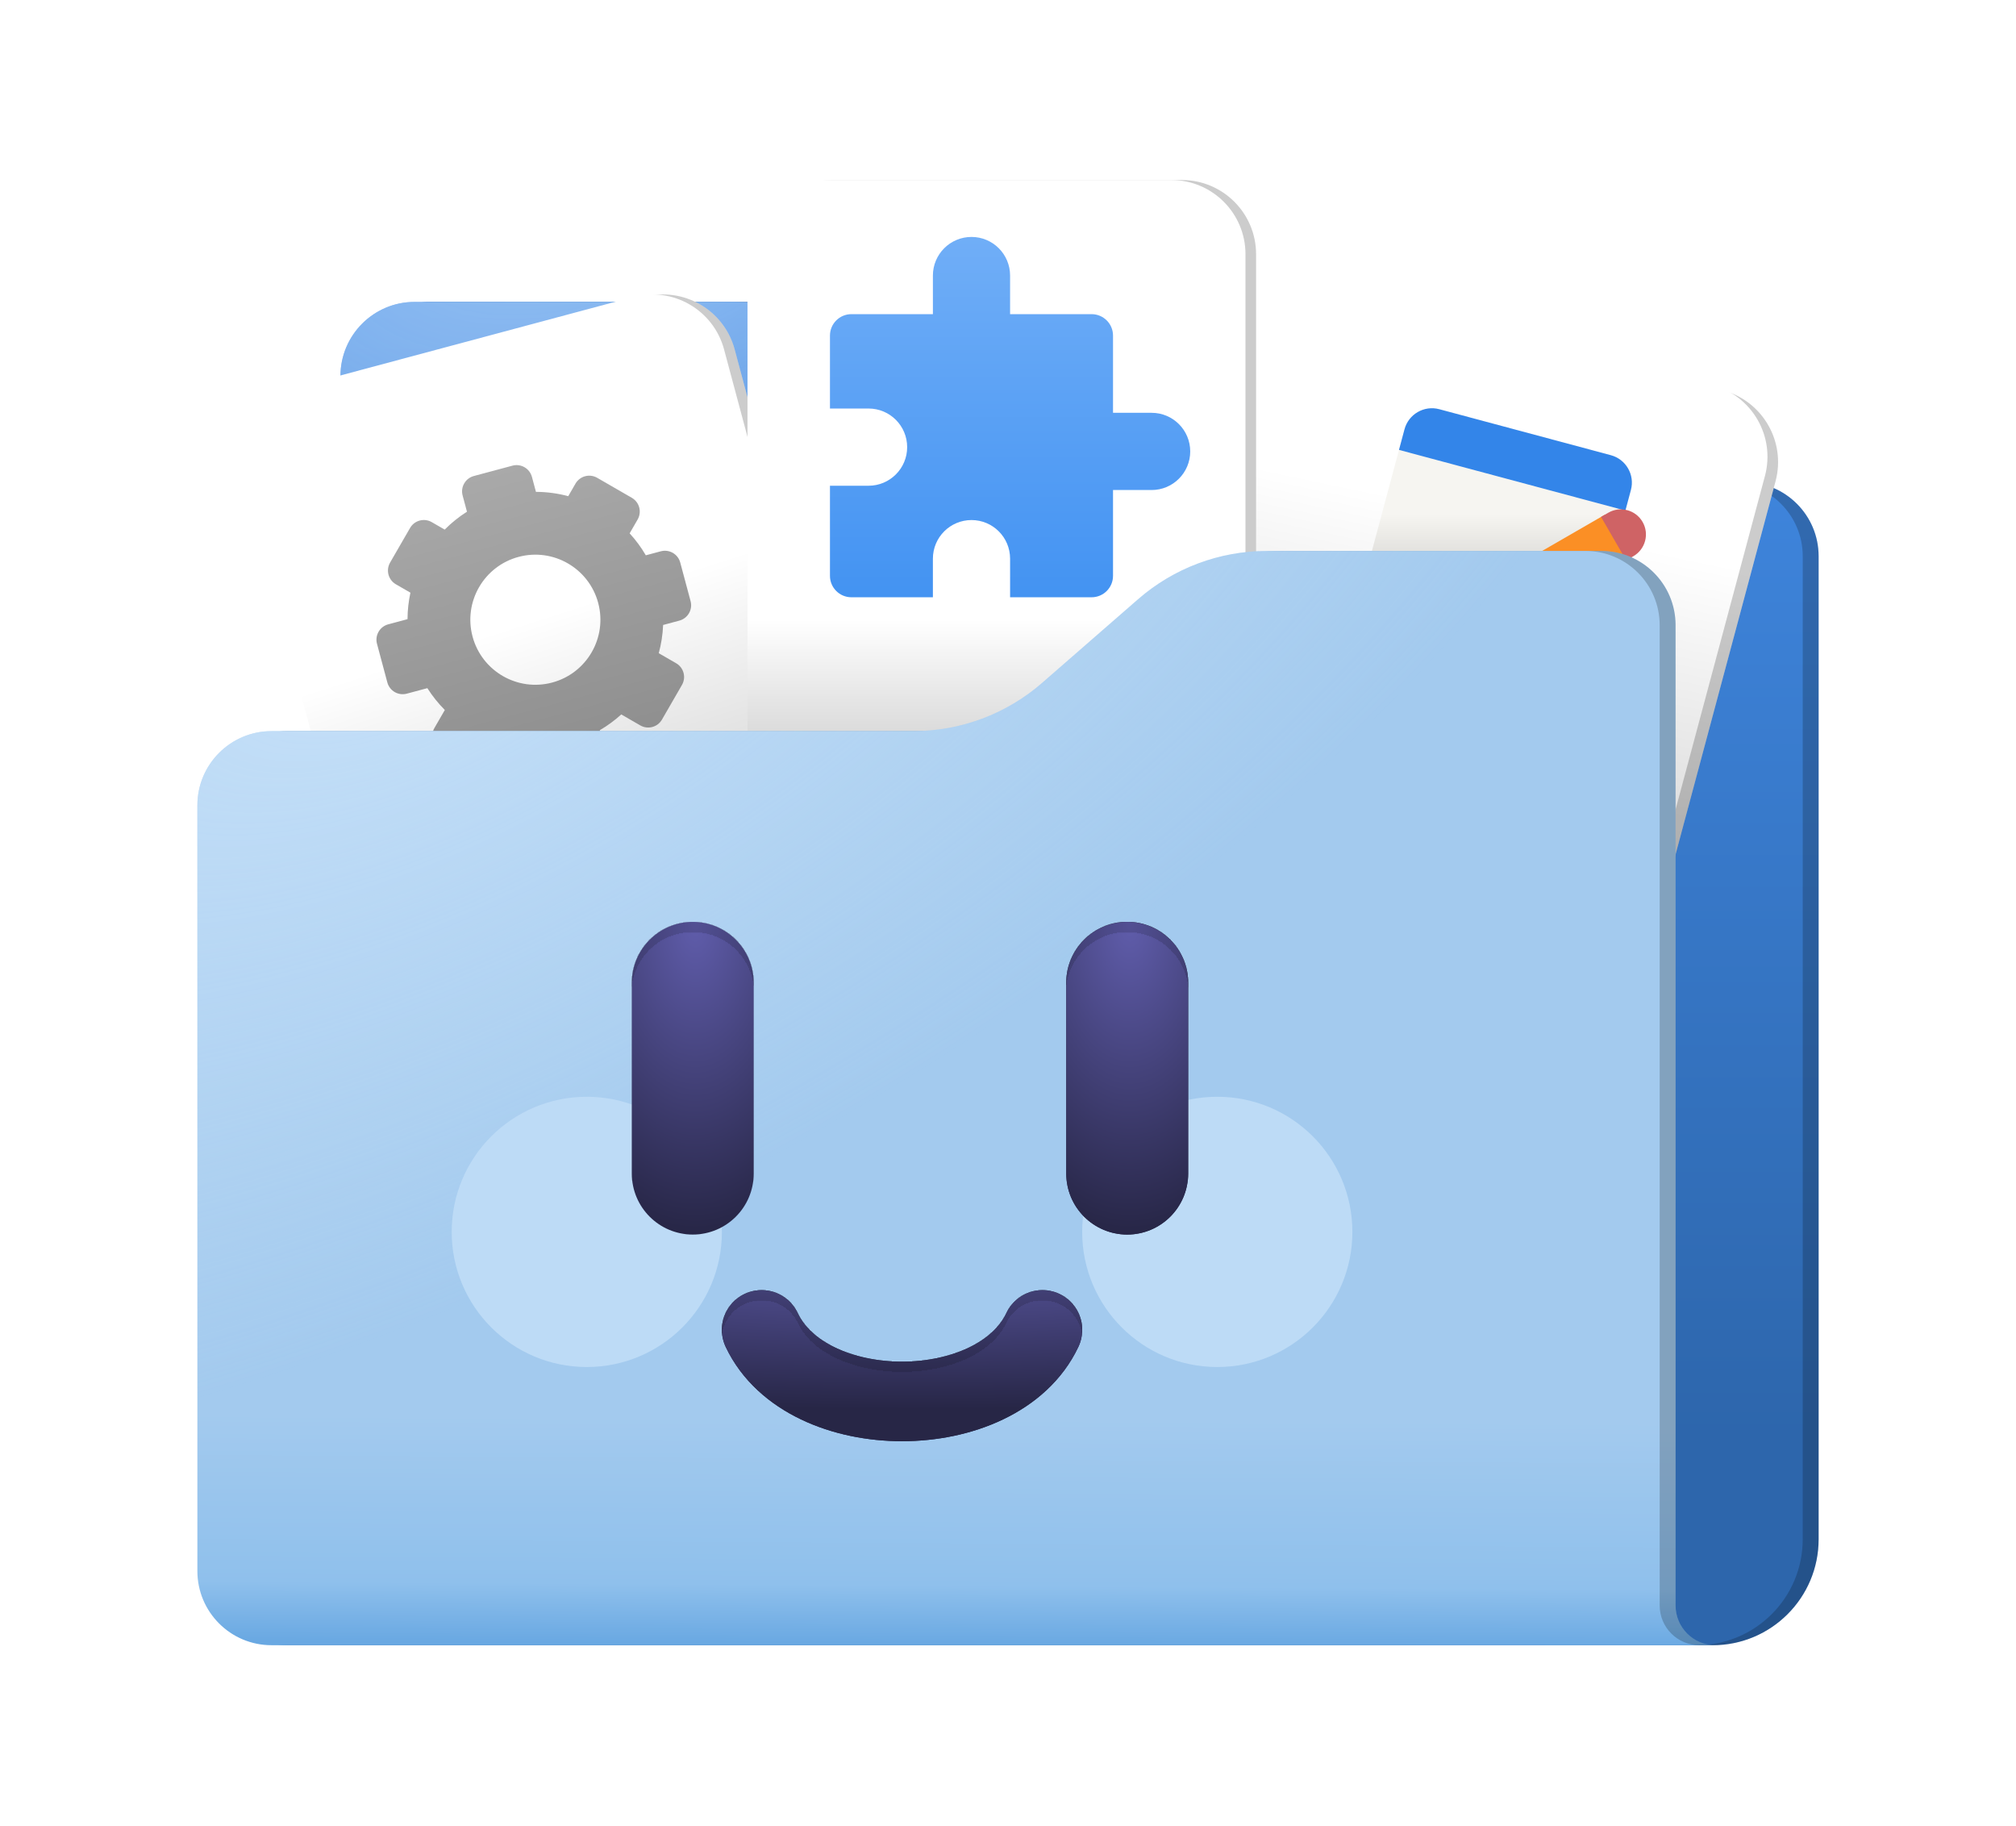
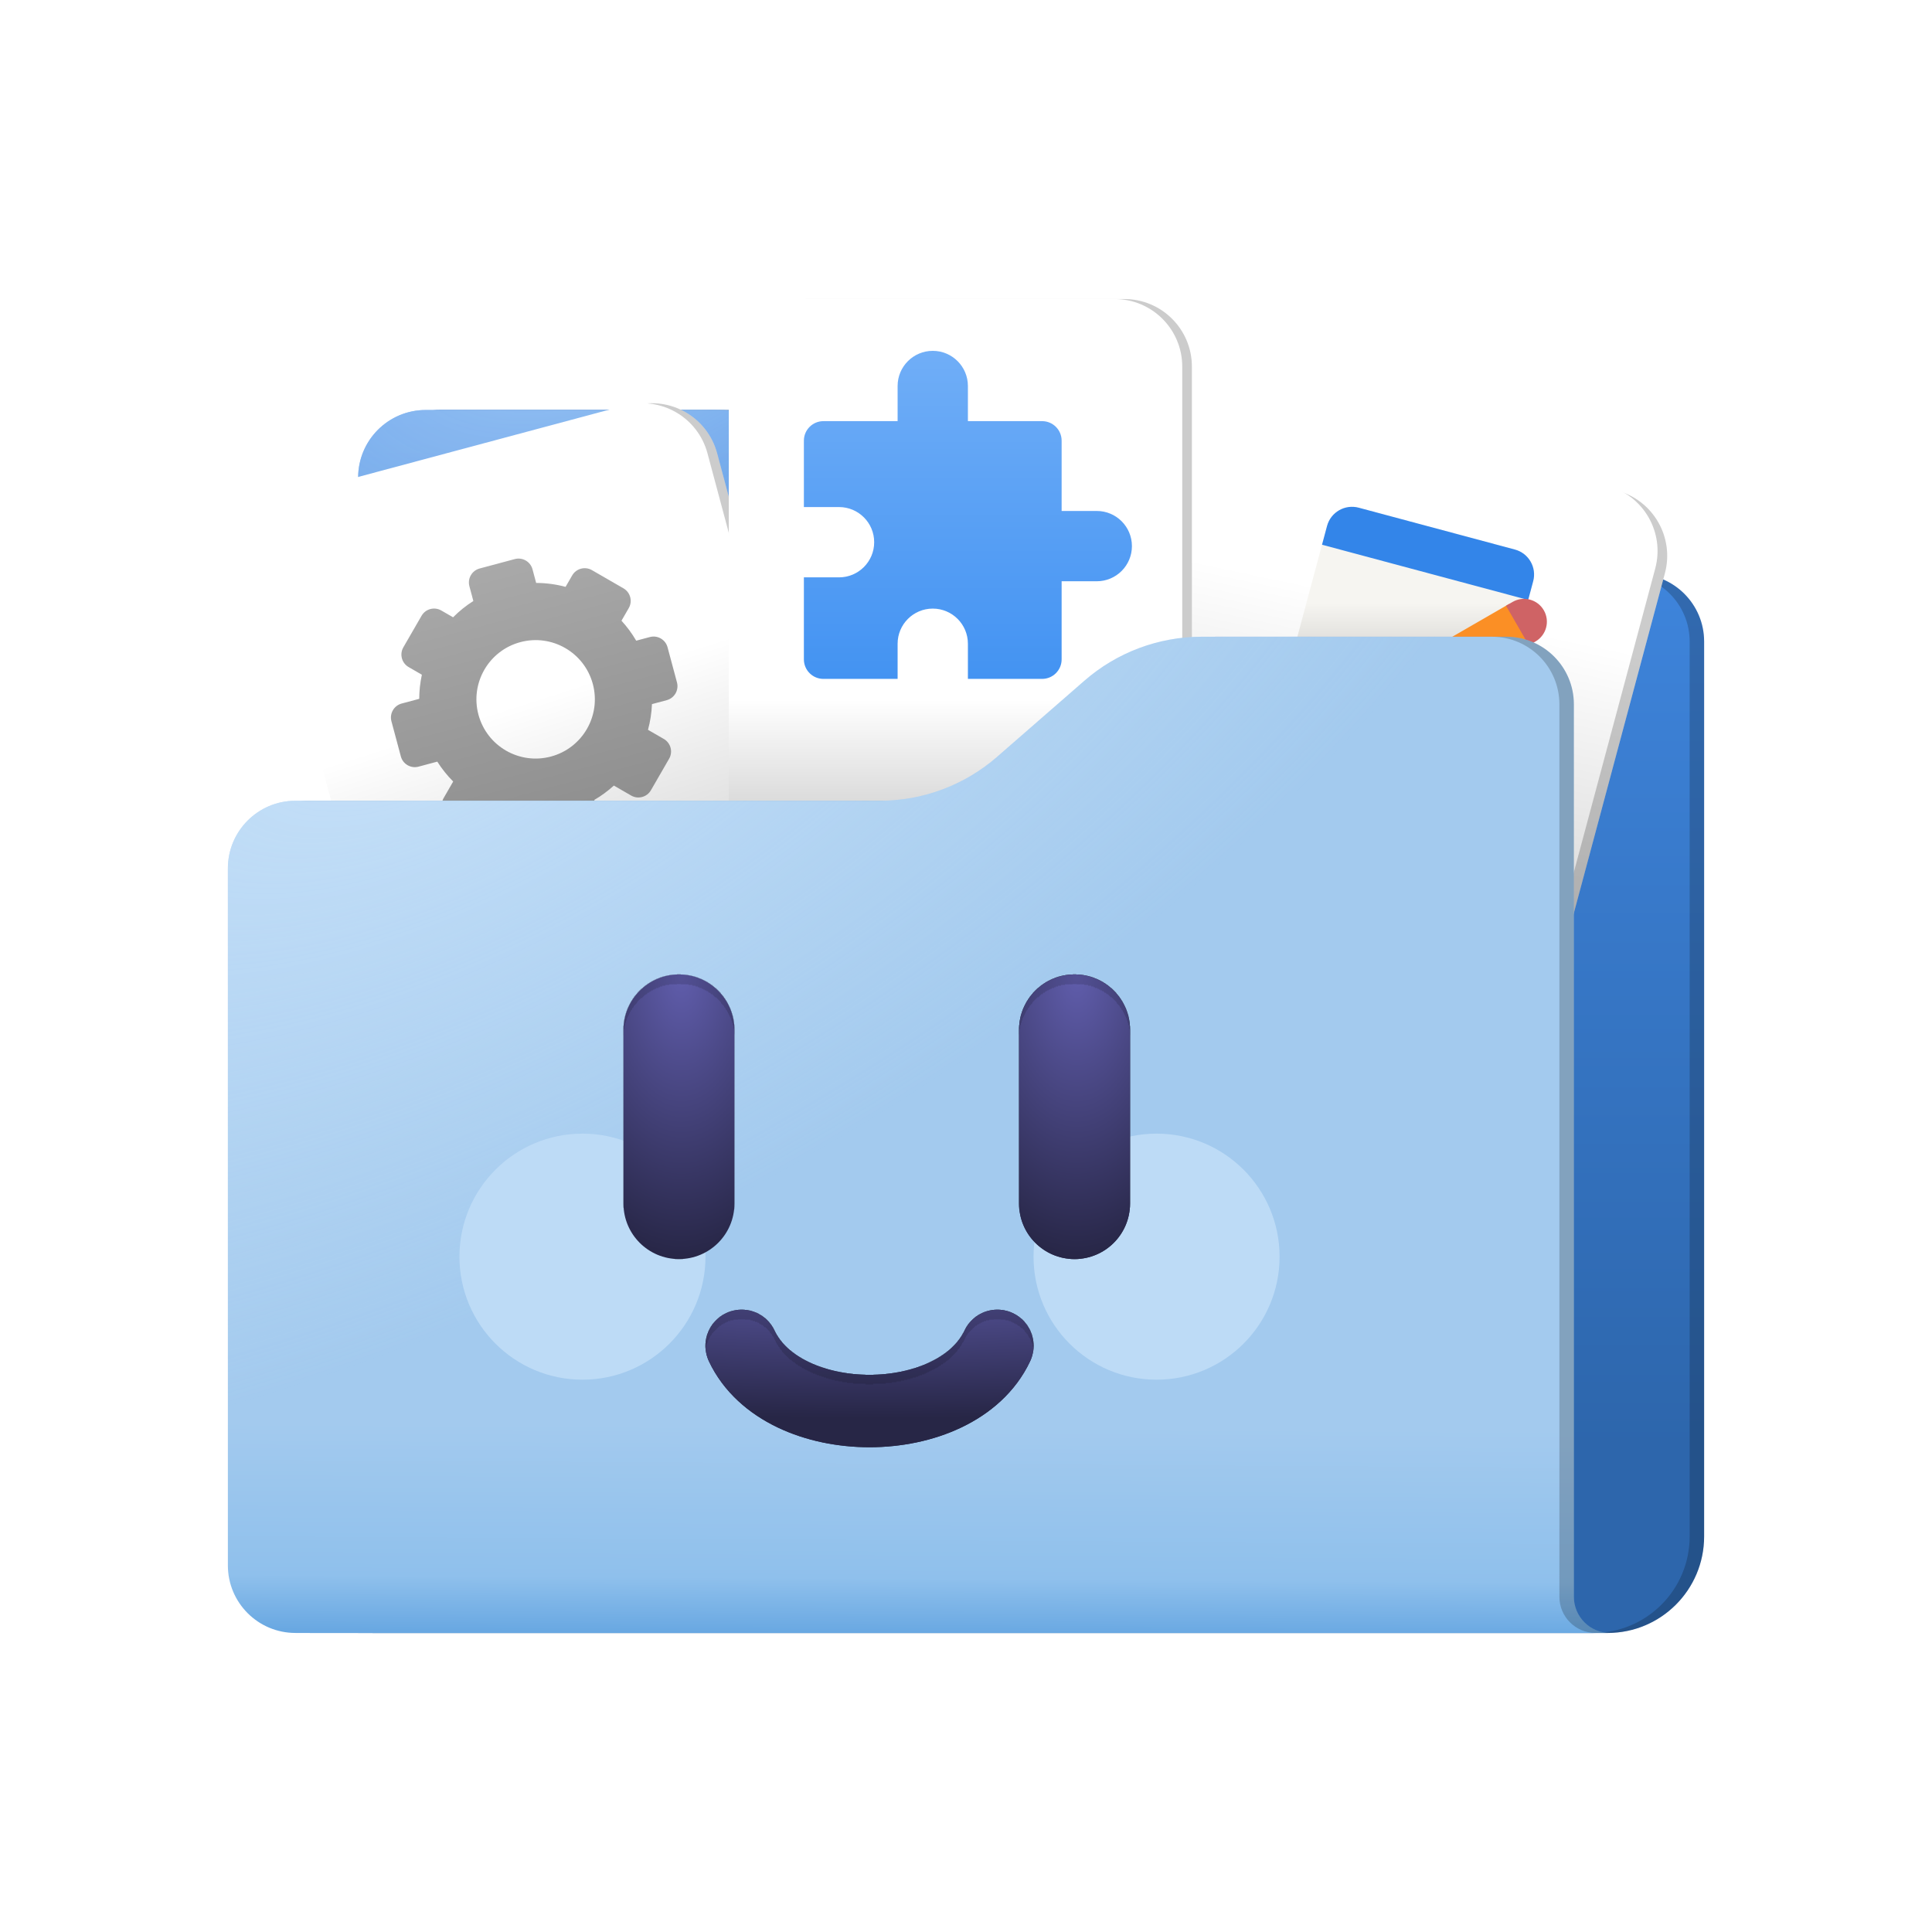
- <svg xmlns="http://www.w3.org/2000/svg" width="306" height="277" viewBox="0 0 306 277" fill="none" version="1.1" id="svg75">
-   <g id="g75" transform="translate(-0.3126225,4.534295)">
+ <svg xmlns="http://www.w3.org/2000/svg" width="128" height="128" viewBox="0 0 128 128" fill="none" version="1.1" id="svg75">
+   <g id="g75" transform="matrix(0.3974498,0,0,0.3974498,3.065924,10.75535)">
    <path d="m 54.398,52.542 c 0,-6.218 5.041,-11.259 11.259,-11.259 h 48.36 c 7.189,0 14.134,2.602 19.553,7.326 l 14.556,12.689 c 5.419,4.724 12.364,7.326 19.553,7.326 h 97.416 c 6.218,0 11.259,5.041 11.259,11.259 V 229.06 c 0,8.883 -7.201,16.084 -16.084,16.084 H 54.398 Z" fill="url(#paint0_linear_214_578)" id="path1" style="fill:url(#paint0_linear_214_578);stroke-width:0.804" />
    <path d="m 54.398,52.542 c 0,-6.218 5.041,-11.259 11.259,-11.259 h 48.36 c 7.189,0 14.134,2.602 19.553,7.326 l 14.556,12.689 c 5.419,4.724 12.364,7.326 19.553,7.326 h 97.416 c 6.218,0 11.259,5.041 11.259,11.259 V 229.06 c 0,8.883 -7.201,16.084 -16.084,16.084 H 54.398 Z" fill="url(#paint1_radial_214_578)" fill-opacity="0.6" id="path2" style="fill:url(#paint1_radial_214_578);stroke-width:0.804" />
    <path d="m 54.398,52.542 c 0,-6.218 5.041,-11.259 11.259,-11.259 h 48.36 c 7.189,0 14.134,2.602 19.553,7.326 l 14.556,12.689 c 5.419,4.724 12.364,7.326 19.553,7.326 h 97.416 c 6.218,0 11.259,5.041 11.259,11.259 V 229.06 c 0,8.883 -7.201,16.084 -16.084,16.084 H 54.398 Z" fill="#000000" fill-opacity="0.2" id="path3" style="stroke-width:0.804" />
    <path d="m 51.986,52.542 c 0,-6.218 5.041,-11.259 11.259,-11.259 h 48.36 c 7.189,0 14.134,2.602 19.553,7.326 l 14.556,12.689 c 5.419,4.724 12.364,7.326 19.553,7.326 h 97.416 c 6.218,0 11.259,5.041 11.259,11.259 V 229.06 c 0,8.883 -7.201,16.084 -16.084,16.084 H 51.986 Z" fill="url(#paint2_linear_214_578)" id="path4" style="fill:url(#paint2_linear_214_578);stroke-width:0.804" />
    <path d="m 51.986,52.542 c 0,-6.218 5.041,-11.259 11.259,-11.259 h 48.36 c 7.189,0 14.134,2.602 19.553,7.326 l 14.556,12.689 c 5.419,4.724 12.364,7.326 19.553,7.326 h 97.416 c 6.218,0 11.259,5.041 11.259,11.259 V 229.06 c 0,8.883 -7.201,16.084 -16.084,16.084 H 51.986 Z" fill="url(#paint3_radial_214_578)" fill-opacity="0.6" id="path5" style="fill:url(#paint3_radial_214_578);stroke-width:0.804" />
    <path d="M 38.816,68.061 C 37.207,62.055 40.771,55.882 46.777,54.273 l 22.72,-6.088 28.54,-7.647 c 6.006,-1.609 12.18,1.955 13.789,7.961 l 38.089,142.151 c 1.724,6.435 -2.094,13.049 -8.529,14.774 l -61.359,16.441 z" fill="url(#paint4_linear_214_578)" id="path6" style="fill:url(#paint4_linear_214_578);stroke-width:0.804" />
    <path d="M 38.816,68.061 C 37.207,62.055 40.771,55.882 46.777,54.273 l 22.72,-6.088 28.54,-7.647 c 6.006,-1.609 12.18,1.955 13.789,7.961 l 38.089,142.151 c 1.724,6.435 -2.094,13.049 -8.529,14.774 l -61.359,16.441 z" fill="#000000" fill-opacity="0.2" id="path7" style="stroke-width:0.804" />
    <path d="m 196.803,48.942 c 1.609,-6.006 7.783,-9.57 13.789,-7.961 l 22.721,6.088 28.54,7.647 c 6.006,1.609 9.571,7.783 7.961,13.789 L 231.724,210.656 c -1.724,6.435 -8.339,10.254 -14.774,8.53 l -61.359,-16.442 z" fill="url(#paint5_linear_214_578)" id="path8" style="fill:url(#paint5_linear_214_578);stroke-width:0.804" />
    <path d="m 196.803,48.942 c 1.609,-6.006 7.783,-9.57 13.789,-7.961 l 22.721,6.088 28.54,7.647 c 6.006,1.609 9.571,7.783 7.961,13.789 L 231.724,210.656 c -1.724,6.435 -8.339,10.254 -14.774,8.53 l -61.359,-16.442 z" fill="#000000" fill-opacity="0.2" id="path9" style="stroke-width:0.804" />
    <path d="m 195.194,48.138 c 1.609,-6.006 7.783,-9.57 13.789,-7.961 l 22.721,6.088 28.54,7.647 c 6.006,1.609 9.571,7.783 7.961,13.789 L 230.115,209.852 c -1.724,6.435 -8.339,10.254 -14.774,8.53 L 153.982,201.94 Z" fill="url(#paint6_linear_214_578)" id="path10" style="fill:url(#paint6_linear_214_578);stroke-width:0.804" />
    <rect x="221.911" y="-1.016" width="35.576" height="44.739" rx="4.312" transform="rotate(15)" fill="url(#paint7_linear_214_578)" id="rect10" style="fill:url(#paint7_linear_214_578);stroke-width:0.804" />
    <path d="m 213.496,60.618 c 0.617,-2.3 2.981,-3.666 5.282,-3.049 l 26.033,6.976 c 2.3,0.616 3.665,2.981 3.049,5.281 l -0.837,3.124 -34.364,-9.208 z" fill="#3385e9" id="path11" style="stroke-width:0.804" />
    <rect x="148.383" y="185.674" width="26.026" height="7.552" transform="rotate(-30)" fill="#fb8f25" id="rect11" style="stroke-width:0.804" />
    <path d="m 219.946,91.81 1.394,-5.203 3.809,6.597 z" fill="#e5d7c4" id="path12" style="stroke-width:0.804" />
    <path fill-rule="evenodd" clip-rule="evenodd" d="m 220.645,89.211 -0.695,2.606 2.6,0.693 z" fill="#313131" id="path13" style="stroke-width:0.804" />
    <path d="m 243.33,73.911 1.099,-0.635 c 1.821,-1.052 4.151,-0.428 5.203,1.394 v 0 c 1.052,1.822 0.428,4.151 -1.394,5.203 l -1.099,0.635 z" fill="#cf6365" id="path14" style="stroke-width:0.804" />
    <path d="m 37.207,68.061 c -1.609,-6.006 1.955,-12.18 7.961,-13.789 l 22.72,-6.088 28.54,-7.647 c 6.006,-1.609 12.18,1.955 13.789,7.961 l 38.089,142.151 c 1.724,6.435 -2.094,13.049 -8.529,14.774 l -61.359,16.441 z" fill="url(#paint8_linear_214_578)" id="path15" style="fill:url(#paint8_linear_214_578);stroke-width:0.804" />
    <path fill-rule="evenodd" clip-rule="evenodd" d="m 70.532,70.659 c -0.345,-1.287 0.419,-2.61 1.706,-2.955 l 5.86,-1.57 c 1.287,-0.345 2.61,0.419 2.955,1.706 l 0.608,2.27 c 1.675,0.006 3.321,0.231 4.903,0.654 l 1.099,-1.903 c 0.666,-1.154 2.142,-1.549 3.296,-0.883 l 5.254,3.033 c 1.154,0.666 1.549,2.142 0.883,3.296 l -1.213,2.1 c 0.926,1.009 1.752,2.124 2.455,3.331 l 2.271,-0.608 c 1.287,-0.345 2.61,0.419 2.955,1.706 l 1.57,5.86 c 0.345,1.287 -0.419,2.61 -1.706,2.955 l -2.463,0.66 c -0.059,1.462 -0.285,2.898 -0.662,4.284 l 2.638,1.523 c 1.154,0.666 1.549,2.142 0.883,3.296 l -3.033,5.254 c -0.666,1.154 -2.142,1.549 -3.296,0.883 l -2.881,-1.663 c -0.991,0.901 -2.082,1.704 -3.261,2.391 l 0.785,2.928 c 0.345,1.288 -0.419,2.61 -1.706,2.955 l -5.86,1.571 c -1.287,0.345 -2.61,-0.419 -2.955,-1.706 l -0.836,-3.12 c -1.155,-0.047 -2.293,-0.198 -3.404,-0.445 l -1.694,2.934 c -0.666,1.153 -2.142,1.549 -3.296,0.883 l -5.253,-3.033 C 65.979,108.578 65.584,107.103 66.25,105.949 l 1.58,-2.737 c -0.993,-0.995 -1.884,-2.104 -2.65,-3.313 l -3.12,0.836 c -1.287,0.345 -2.61,-0.419 -2.955,-1.706 l -1.57,-5.86 c -0.345,-1.287 0.419,-2.61 1.706,-2.955 l 2.928,-0.784 c 0.005,-1.365 0.156,-2.712 0.44,-4.02 l -2.204,-1.272 c -1.154,-0.666 -1.549,-2.142 -0.883,-3.296 l 3.033,-5.253 c 0.666,-1.154 2.142,-1.549 3.296,-0.883 l 1.961,1.132 c 1.012,-1.02 2.143,-1.933 3.379,-2.716 z m 13.597,28.39 c 5.265,-1.411 8.39,-6.823 6.979,-12.089 -1.411,-5.265 -6.823,-8.39 -12.089,-6.979 -5.265,1.411 -8.39,6.823 -6.979,12.089 1.411,5.265 6.823,8.39 12.089,6.979 z" fill="url(#paint9_linear_214_578)" id="path16" style="fill:url(#paint9_linear_214_578);stroke-width:0.804" />
    <path d="m 115.382,34.046 c 0,-6.218 5.041,-11.259 11.259,-11.259 h 23.522 29.546 c 6.218,0 11.259,5.041 11.259,11.259 v 147.165 c 0,6.662 -5.401,12.063 -12.063,12.063 h -63.523 z" fill="url(#paint10_linear_214_578)" id="path17" style="fill:url(#paint10_linear_214_578);stroke-width:0.804" />
    <path d="m 115.382,34.046 c 0,-6.218 5.041,-11.259 11.259,-11.259 h 23.522 29.546 c 6.218,0 11.259,5.041 11.259,11.259 v 147.165 c 0,6.662 -5.401,12.063 -12.063,12.063 h -63.523 z" fill="#000000" fill-opacity="0.2" id="path18" style="stroke-width:0.804" />
    <path d="m 113.773,34.046 c 0,-6.218 5.041,-11.259 11.259,-11.259 h 23.522 29.546 c 6.218,0 11.259,5.041 11.259,11.259 v 147.165 c 0,6.662 -5.401,12.063 -12.063,12.063 h -63.523 z" fill="url(#paint11_linear_214_578)" id="path19" style="fill:url(#paint11_linear_214_578);stroke-width:0.804" />
    <path fill-rule="evenodd" clip-rule="evenodd" d="m 141.913,37.282 c 0,-3.236 2.623,-5.859 5.859,-5.859 3.235,0 5.858,2.623 5.858,5.859 v 5.859 h 12.369 c 1.798,0 3.255,1.457 3.255,3.255 v 11.718 h 5.859 c 3.235,0 5.858,2.623 5.858,5.859 0,3.236 -2.623,5.859 -5.858,5.859 h -5.859 v 13.02 c 0,1.798 -1.457,3.255 -3.255,3.255 h -12.369 v -5.859 c 0,-3.236 -2.623,-5.859 -5.858,-5.859 -3.236,0 -5.859,2.623 -5.859,5.859 v 5.859 h -12.369 c -1.797,0 -3.255,-1.457 -3.255,-3.255 v -13.671 h 5.859 c 3.236,0 5.859,-2.623 5.859,-5.859 0,-3.236 -2.623,-5.859 -5.859,-5.859 h -5.859 V 46.396 c 0,-1.798 1.458,-3.255 3.255,-3.255 h 12.369 z" fill="url(#paint12_linear_214_578)" id="path20" style="fill:url(#paint12_linear_214_578);stroke-width:0.804" />
    <path d="m 254.64,90.339 c 0,-6.218 -5.041,-11.259 -11.259,-11.259 h -48.36 c -7.189,0 -14.134,2.602 -19.553,7.326 l -14.556,12.689 c -5.419,4.724 -12.364,7.326 -19.553,7.326 H 43.944 c -6.218,0 -11.259,5.041 -11.259,11.259 l -1.29e-4,116.204 c 0,6.218 5.041,11.259 11.259,11.259 H 260.671 v 0 c -3.331,0 -6.031,-2.7 -6.031,-6.031 z" fill="url(#paint13_linear_214_578)" id="path21" style="fill:url(#paint13_linear_214_578);stroke-width:0.804" />
    <path d="m 254.64,90.339 c 0,-6.218 -5.041,-11.259 -11.259,-11.259 h -48.36 c -7.189,0 -14.134,2.602 -19.553,7.326 l -14.556,12.689 c -5.419,4.724 -12.364,7.326 -19.553,7.326 H 43.944 c -6.218,0 -11.259,5.041 -11.259,11.259 l -1.29e-4,116.204 c 0,6.218 5.041,11.259 11.259,11.259 H 260.671 v 0 c -3.331,0 -6.031,-2.7 -6.031,-6.031 z" fill="url(#paint14_radial_214_578)" fill-opacity="0.6" id="path22" style="fill:url(#paint14_radial_214_578);stroke-width:0.804" />
    <path d="m 254.64,90.339 c 0,-6.218 -5.041,-11.259 -11.259,-11.259 h -48.36 c -7.189,0 -14.134,2.602 -19.553,7.326 l -14.556,12.689 c -5.419,4.724 -12.364,7.326 -19.553,7.326 H 43.944 c -6.218,0 -11.259,5.041 -11.259,11.259 l -1.29e-4,116.204 c 0,6.218 5.041,11.259 11.259,11.259 H 260.671 v 0 c -3.331,0 -6.031,-2.7 -6.031,-6.031 z" fill="#000000" fill-opacity="0.2" id="path23" style="stroke-width:0.804" />
    <path d="m 252.227,90.339 c 0,-6.218 -5.041,-11.259 -11.259,-11.259 h -48.36 c -7.189,0 -14.134,2.602 -19.553,7.326 l -14.556,12.689 c -5.419,4.724 -12.364,7.326 -19.553,7.326 H 41.531 c -6.218,0 -11.259,5.041 -11.259,11.259 l -1.23e-4,116.204 c -7e-6,6.218 5.041,11.259 11.259,11.259 H 258.259 v 0 c -3.331,0 -6.031,-2.7 -6.031,-6.031 z" fill="url(#paint15_linear_214_578)" id="path24" style="fill:url(#paint15_linear_214_578);stroke-width:0.804" />
    <path d="m 252.227,90.339 c 0,-6.218 -5.041,-11.259 -11.259,-11.259 h -48.36 c -7.189,0 -14.134,2.602 -19.553,7.326 l -14.556,12.689 c -5.419,4.724 -12.364,7.326 -19.553,7.326 H 41.531 c -6.218,0 -11.259,5.041 -11.259,11.259 l -1.23e-4,116.204 c -7e-6,6.218 5.041,11.259 11.259,11.259 H 258.259 v 0 c -3.331,0 -6.031,-2.7 -6.031,-6.031 z" fill="url(#paint16_radial_214_578)" fill-opacity="0.6" id="path25" style="fill:url(#paint16_radial_214_578);stroke-width:0.804" />
    <circle cx="185.078" cy="182.418" r="20.507" fill="#bddbf6" id="circle25" style="stroke-width:0.804" />
    <circle cx="89.38" cy="182.418" r="20.507" fill="#bddbf6" id="circle26" style="stroke-width:0.804" />
    <g filter="url(#filter0_i_214_578)" id="g26" transform="matrix(0.804183,0,0,0.804183,30.27262,22.78741)">
      <rect x="82" y="140" width="23" height="59" rx="11.5" fill="url(#paint17_radial_214_578)" id="rect26" style="fill:url(#paint17_radial_214_578)" />
    </g>
    <g filter="url(#filter1_i_214_578)" id="g28" transform="matrix(0.804183,0,0,0.804183,30.27262,22.78741)">
      <rect x="164" y="140" width="23" height="59" rx="11.5" fill="#272646" id="rect27" />
      <rect x="164" y="140" width="23" height="59" rx="11.5" fill="url(#paint18_radial_214_578)" id="rect28" style="fill:url(#paint18_radial_214_578)" />
    </g>
    <g filter="url(#filter2_i_214_578)" id="g29" transform="matrix(0.804183,0,0,0.804183,30.27262,22.78741)">
      <path d="m 106.5,217 c 8.5,18 44.5,18 53,0" stroke="#272646" stroke-width="15" stroke-linecap="round" id="path28" />
      <path d="m 106.5,217 c 8.5,18 44.5,18 53,0" stroke="url(#paint19_radial_214_578)" stroke-width="15" stroke-linecap="round" id="path29" style="stroke:url(#paint19_radial_214_578)" />
    </g>
  </g>
  <defs id="defs75">
    <filter id="filter0_i_214_578" x="82" y="140" width="23" height="59" filterUnits="userSpaceOnUse" color-interpolation-filters="sRGB">
      <feFlood flood-opacity="0" result="BackgroundImageFix" id="feFlood29" />
      <feBlend mode="normal" in="SourceGraphic" in2="BackgroundImageFix" result="shape" id="feBlend29" />
      <feColorMatrix in="SourceAlpha" type="matrix" values="0 0 0 0 0 0 0 0 0 0 0 0 0 0 0 0 0 0 127 0" result="hardAlpha" id="feColorMatrix29" />
      <feOffset dy="2" id="feOffset29" />
-       <feComposite in2="hardAlpha" operator="arithmetic" k2="-1" k3="1" id="feComposite29" />
+       <feComposite in2="hardAlpha" operator="arithmetic" k2="-1" k3="1" id="feComposite29" k1="0" k4="0" />
      <feColorMatrix type="matrix" values="0 0 0 0 0 0 0 0 0 0 0 0 0 0 0 0 0 0 0.14 0" id="feColorMatrix30" />
      <feBlend mode="normal" in2="shape" result="effect1_innerShadow_214_578" id="feBlend30" />
    </filter>
    <filter id="filter1_i_214_578" x="164" y="140" width="23" height="59" filterUnits="userSpaceOnUse" color-interpolation-filters="sRGB">
      <feFlood flood-opacity="0" result="BackgroundImageFix" id="feFlood30" />
      <feBlend mode="normal" in="SourceGraphic" in2="BackgroundImageFix" result="shape" id="feBlend31" />
      <feColorMatrix in="SourceAlpha" type="matrix" values="0 0 0 0 0 0 0 0 0 0 0 0 0 0 0 0 0 0 127 0" result="hardAlpha" id="feColorMatrix31" />
      <feOffset dy="2" id="feOffset31" />
-       <feComposite in2="hardAlpha" operator="arithmetic" k2="-1" k3="1" id="feComposite31" />
+       <feComposite in2="hardAlpha" operator="arithmetic" k2="-1" k3="1" id="feComposite31" k1="0" k4="0" />
      <feColorMatrix type="matrix" values="0 0 0 0 0 0 0 0 0 0 0 0 0 0 0 0 0 0 0.14 0" id="feColorMatrix32" />
      <feBlend mode="normal" in2="shape" result="effect1_innerShadow_214_578" id="feBlend32" />
    </filter>
    <filter id="filter2_i_214_578" x="98.998" y="209.498" width="68.004" height="28.502" filterUnits="userSpaceOnUse" color-interpolation-filters="sRGB">
      <feFlood flood-opacity="0" result="BackgroundImageFix" id="feFlood32" />
      <feBlend mode="normal" in="SourceGraphic" in2="BackgroundImageFix" result="shape" id="feBlend33" />
      <feColorMatrix in="SourceAlpha" type="matrix" values="0 0 0 0 0 0 0 0 0 0 0 0 0 0 0 0 0 0 127 0" result="hardAlpha" id="feColorMatrix33" />
      <feOffset dy="2" id="feOffset33" />
-       <feComposite in2="hardAlpha" operator="arithmetic" k2="-1" k3="1" id="feComposite33" />
+       <feComposite in2="hardAlpha" operator="arithmetic" k2="-1" k3="1" id="feComposite33" k1="0" k4="0" />
      <feColorMatrix type="matrix" values="0 0 0 0 0 0 0 0 0 0 0 0 0 0 0 0 0 0 0.14 0" id="feColorMatrix34" />
      <feBlend mode="normal" in2="shape" result="effect1_innerShadow_214_578" id="feBlend34" />
    </filter>
    <linearGradient id="paint0_linear_214_578" x1="168" y1="17" x2="168" y2="276.5" gradientUnits="userSpaceOnUse" gradientTransform="matrix(0.804183,0,0,0.804183,30.27262,22.78741)">
      <stop stop-color="#428BE6" id="stop34" />
      <stop offset="0.851" stop-color="#2D66AC" id="stop35" />
    </linearGradient>
    <radialGradient id="paint1_radial_214_578" cx="0" cy="0" r="1" gradientUnits="userSpaceOnUse" gradientTransform="matrix(41.01341,76.79968,-145.8495,77.88817,99.03027,17.15813)">
      <stop stop-color="#DDEFFF" id="stop36" />
      <stop offset="1" stop-color="#DDEFFF" stop-opacity="0" id="stop37" />
    </radialGradient>
    <linearGradient id="paint2_linear_214_578" x1="165" y1="17" x2="165" y2="276.5" gradientUnits="userSpaceOnUse" gradientTransform="matrix(0.804183,0,0,0.804183,30.27262,22.78741)">
      <stop stop-color="#428BE6" id="stop38" />
      <stop offset="0.851" stop-color="#2D66AC" id="stop39" />
    </linearGradient>
    <radialGradient id="paint3_radial_214_578" cx="0" cy="0" r="1" gradientUnits="userSpaceOnUse" gradientTransform="matrix(41.01341,76.79968,-145.8495,77.88817,96.61772,17.15813)">
      <stop stop-color="#DDEFFF" id="stop40" />
      <stop offset="1" stop-color="#DDEFFF" stop-opacity="0" id="stop41" />
    </radialGradient>
    <linearGradient id="paint4_linear_214_578" x1="63.5" y1="83.5" x2="81.961" y2="140.958" gradientUnits="userSpaceOnUse" gradientTransform="matrix(0.804183,0,0,0.804183,30.27262,22.78741)">
      <stop stop-color="white" id="stop42" />
      <stop offset="1" stop-color="#CACACA" id="stop43" />
    </linearGradient>
    <linearGradient id="paint5_linear_214_578" x1="243" y1="63.5" x2="226.53" y2="141.509" gradientUnits="userSpaceOnUse" gradientTransform="matrix(0.804183,0,0,0.804183,30.27262,22.78741)">
      <stop stop-color="white" id="stop44" />
      <stop offset="1" stop-color="#CACACA" id="stop45" />
    </linearGradient>
    <linearGradient id="paint6_linear_214_578" x1="241" y1="62.5" x2="224.53" y2="140.509" gradientUnits="userSpaceOnUse" gradientTransform="matrix(0.804183,0,0,0.804183,30.27262,22.78741)">
      <stop stop-color="white" id="stop46" />
      <stop offset="1" stop-color="#CACACA" id="stop47" />
    </linearGradient>
    <linearGradient id="paint7_linear_214_578" x1="241.426" y1="60.477" x2="251.345" y2="97.497" gradientUnits="userSpaceOnUse" gradientTransform="matrix(0.804183,0,0,0.804183,37.57104,-34.68193)">
      <stop stop-color="#F6F5F1" id="stop48" />
      <stop offset="1" stop-color="#908F8D" id="stop49" />
    </linearGradient>
    <linearGradient id="paint8_linear_214_578" x1="61.5" y1="83.5" x2="79.961" y2="140.958" gradientUnits="userSpaceOnUse" gradientTransform="matrix(0.804183,0,0,0.804183,30.27262,22.78741)">
      <stop stop-color="white" id="stop50" />
      <stop offset="1" stop-color="#CACACA" id="stop51" />
    </linearGradient>
    <linearGradient id="paint9_linear_214_578" x1="55.827" y1="54.878" x2="71.163" y2="112.112" gradientUnits="userSpaceOnUse" gradientTransform="matrix(0.804183,0,0,0.804183,30.27262,22.78741)">
      <stop stop-color="#A9A9A9" id="stop52" />
      <stop offset="1" stop-color="#8D8D8D" id="stop53" />
    </linearGradient>
    <linearGradient id="paint10_linear_214_578" x1="152.829" y1="83" x2="152.829" y2="114.238" gradientUnits="userSpaceOnUse" gradientTransform="matrix(0.804183,0,0,0.804183,30.27262,22.78741)">
      <stop stop-color="white" id="stop54" />
      <stop offset="1" stop-color="#CACACA" id="stop55" />
    </linearGradient>
    <linearGradient id="paint11_linear_214_578" x1="150.829" y1="83" x2="150.829" y2="114.238" gradientUnits="userSpaceOnUse" gradientTransform="matrix(0.804183,0,0,0.804183,30.27262,22.78741)">
      <stop stop-color="white" id="stop56" />
      <stop offset="1" stop-color="#CACACA" id="stop57" />
    </linearGradient>
    <linearGradient id="paint12_linear_214_578" x1="153.396" y1="10.738" x2="153.396" y2="78.738" gradientUnits="userSpaceOnUse" gradientTransform="matrix(0.804183,0,0,0.804183,30.27262,22.78741)">
      <stop stop-color="#70AEF7" id="stop58" />
      <stop offset="1" stop-color="#4393F2" id="stop59" />
    </linearGradient>
    <linearGradient id="paint13_linear_214_578" x1="145" y1="233.5" x2="144.75" y2="276.5" gradientUnits="userSpaceOnUse" gradientTransform="matrix(0.804183,0,0,0.804183,30.27262,22.78741)">
      <stop stop-color="#A3CAEE" id="stop60" />
      <stop offset="0.737" stop-color="#8FC0EC" id="stop61" />
      <stop offset="1" stop-color="#69A8E2" id="stop62" />
    </linearGradient>
    <radialGradient id="paint14_radial_214_578" cx="0" cy="0" r="1" gradientUnits="userSpaceOnUse" gradientTransform="matrix(45.03444,86.44993,-190.6225,99.30115,66.86295,89.1325)">
      <stop stop-color="#DDEFFF" id="stop63" />
      <stop offset="1" stop-color="#DDEFFF" stop-opacity="0" id="stop64" />
    </radialGradient>
    <linearGradient id="paint15_linear_214_578" x1="142" y1="233.5" x2="141.75" y2="276.5" gradientUnits="userSpaceOnUse" gradientTransform="matrix(0.804183,0,0,0.804183,30.27262,22.78741)">
      <stop stop-color="#A3CAEE" id="stop65" />
      <stop offset="0.737" stop-color="#8FC0EC" id="stop66" />
      <stop offset="1" stop-color="#69A8E2" id="stop67" />
    </linearGradient>
    <radialGradient id="paint16_radial_214_578" cx="0" cy="0" r="1" gradientUnits="userSpaceOnUse" gradientTransform="matrix(45.03444,86.44993,-190.6225,99.30115,64.4504,89.1325)">
      <stop stop-color="#DDEFFF" id="stop68" />
      <stop offset="1" stop-color="#DDEFFF" stop-opacity="0" id="stop69" />
    </radialGradient>
    <radialGradient id="paint17_radial_214_578" cx="0" cy="0" r="1" gradientUnits="userSpaceOnUse" gradientTransform="matrix(0,59,-32.5765,0,94,140)">
      <stop stop-color="#605DAC" id="stop70" />
      <stop offset="1" stop-color="#272646" id="stop71" />
    </radialGradient>
    <radialGradient id="paint18_radial_214_578" cx="0" cy="0" r="1" gradientUnits="userSpaceOnUse" gradientTransform="matrix(0,59,-32.5765,0,176,140)">
      <stop stop-color="#605DAC" id="stop72" />
      <stop offset="1" stop-color="#272646" id="stop73" />
    </radialGradient>
    <radialGradient id="paint19_radial_214_578" cx="0" cy="0" r="1" gradientUnits="userSpaceOnUse" gradientTransform="matrix(0,33.5,-186.279,0,134.152,198.5)">
      <stop stop-color="#605DAC" id="stop74" />
      <stop offset="1" stop-color="#272646" id="stop75" />
    </radialGradient>
  </defs>
</svg>
